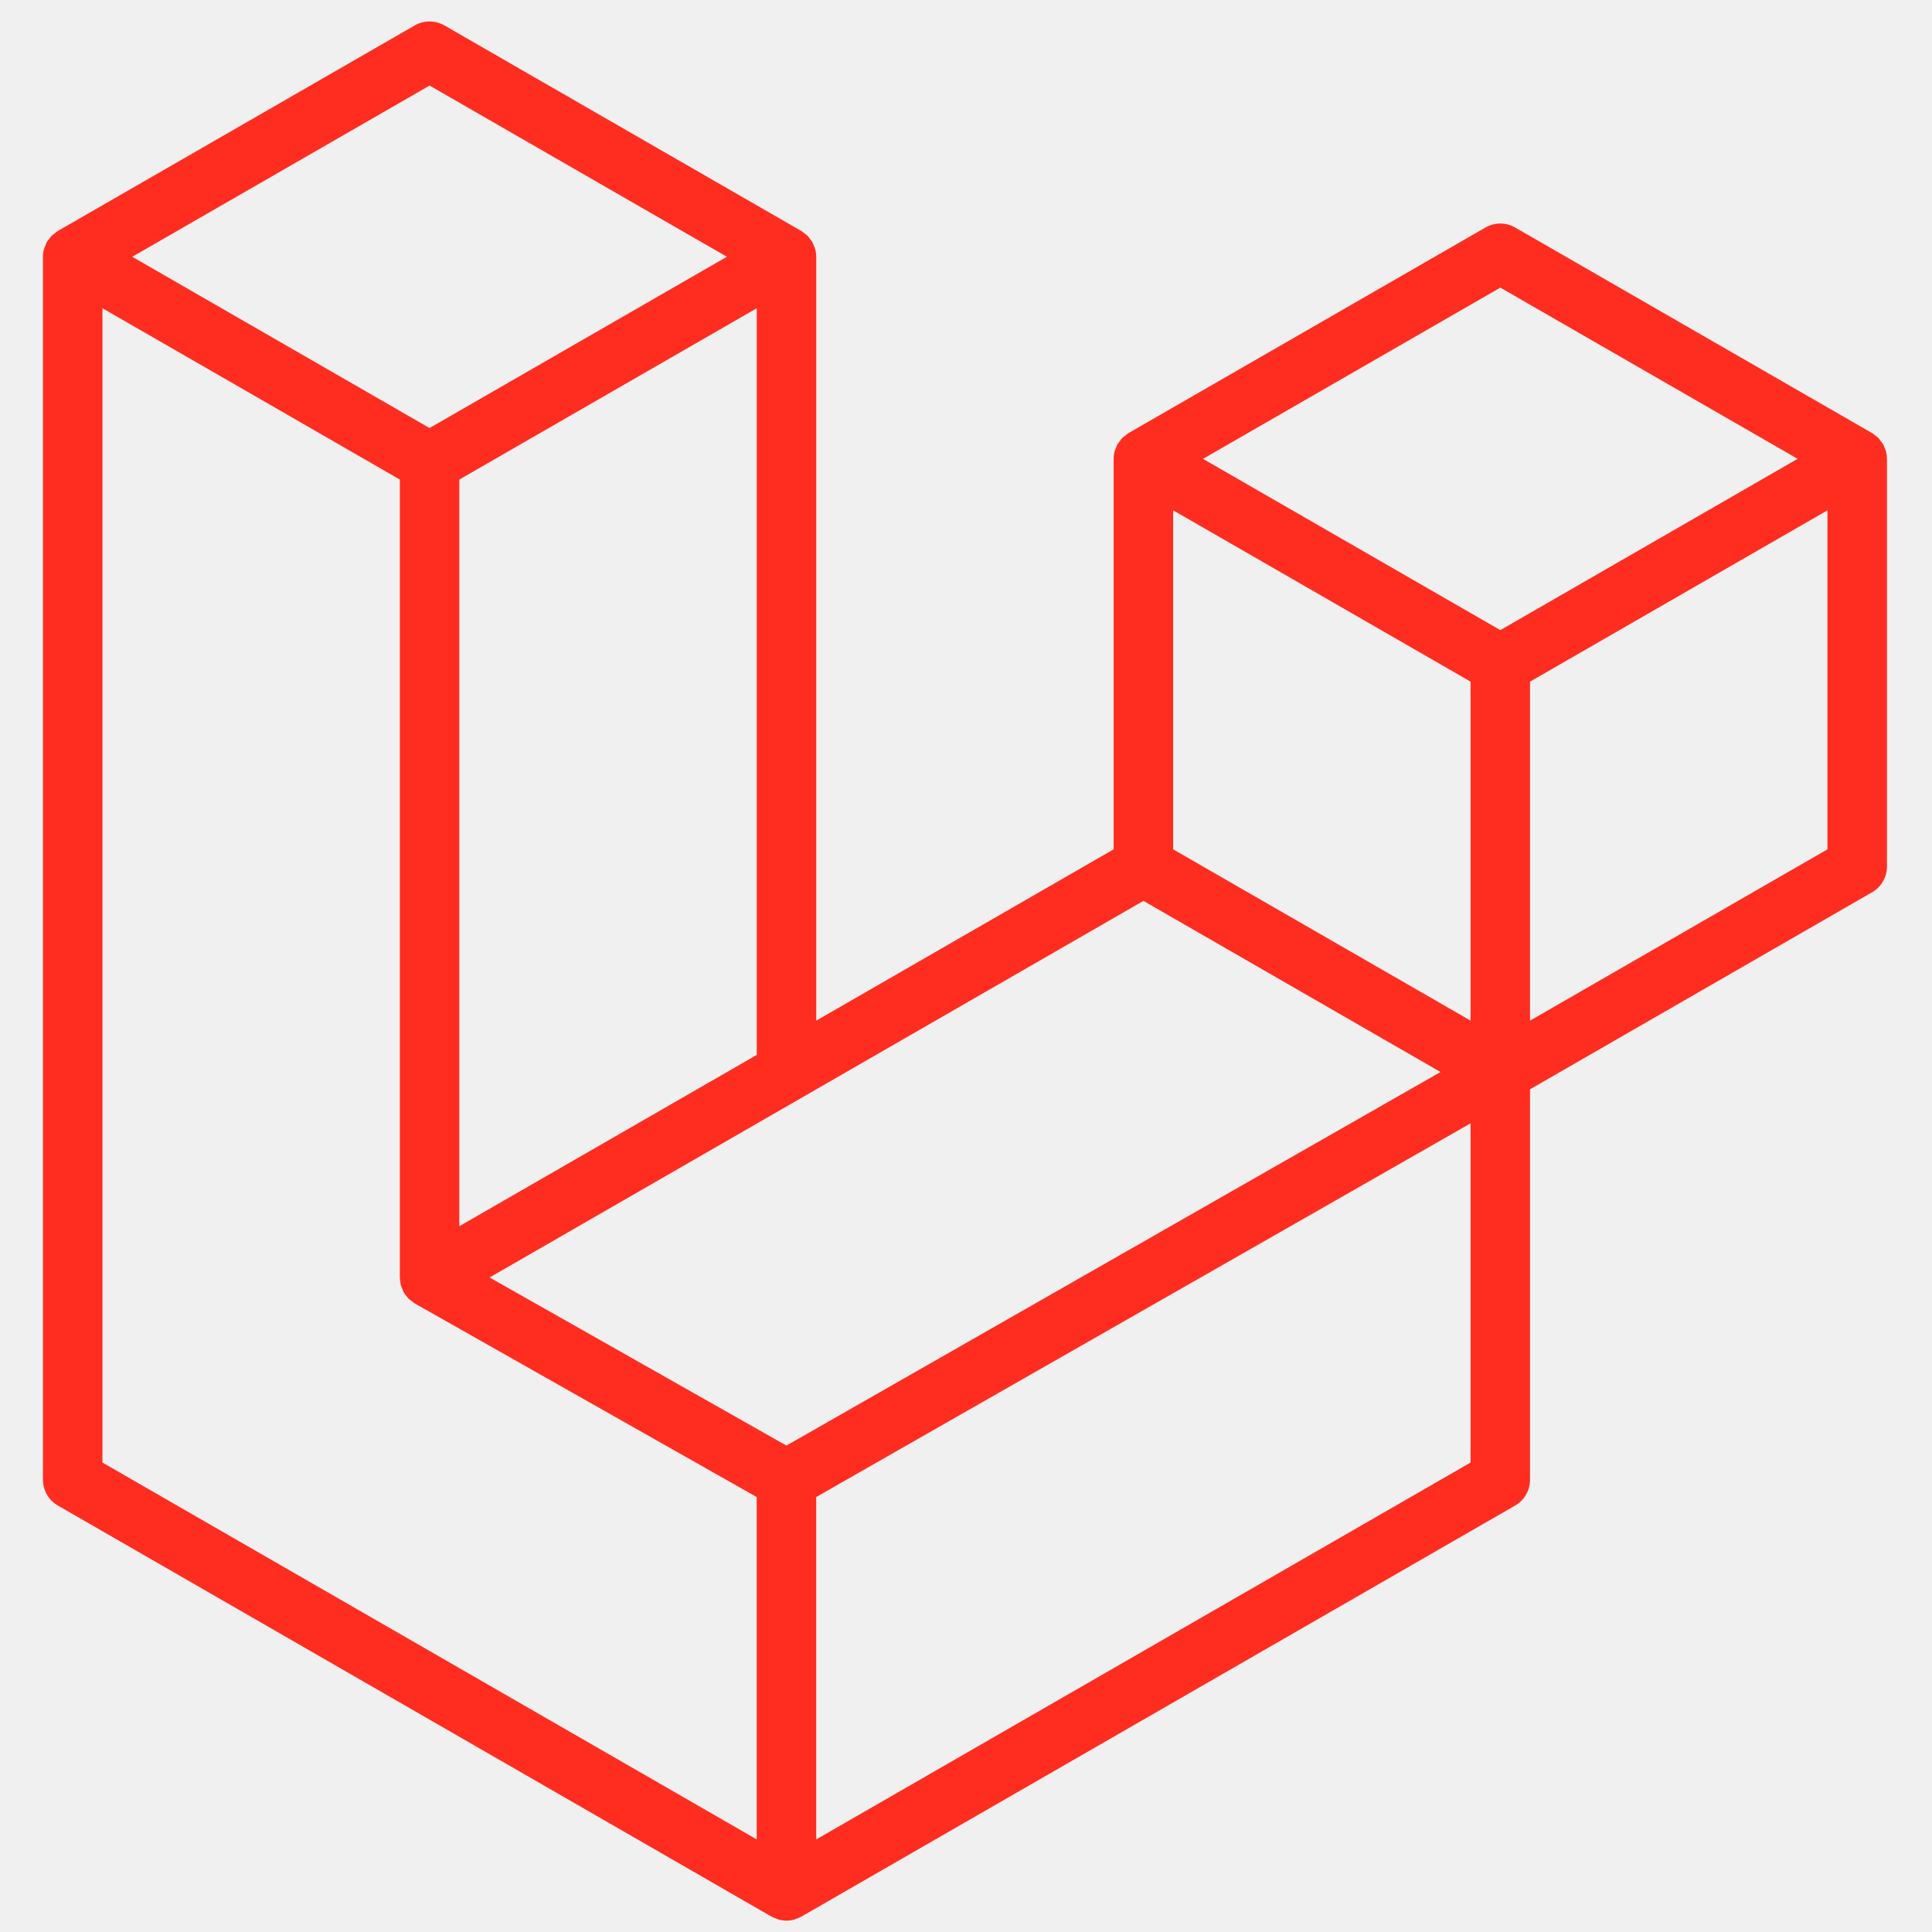
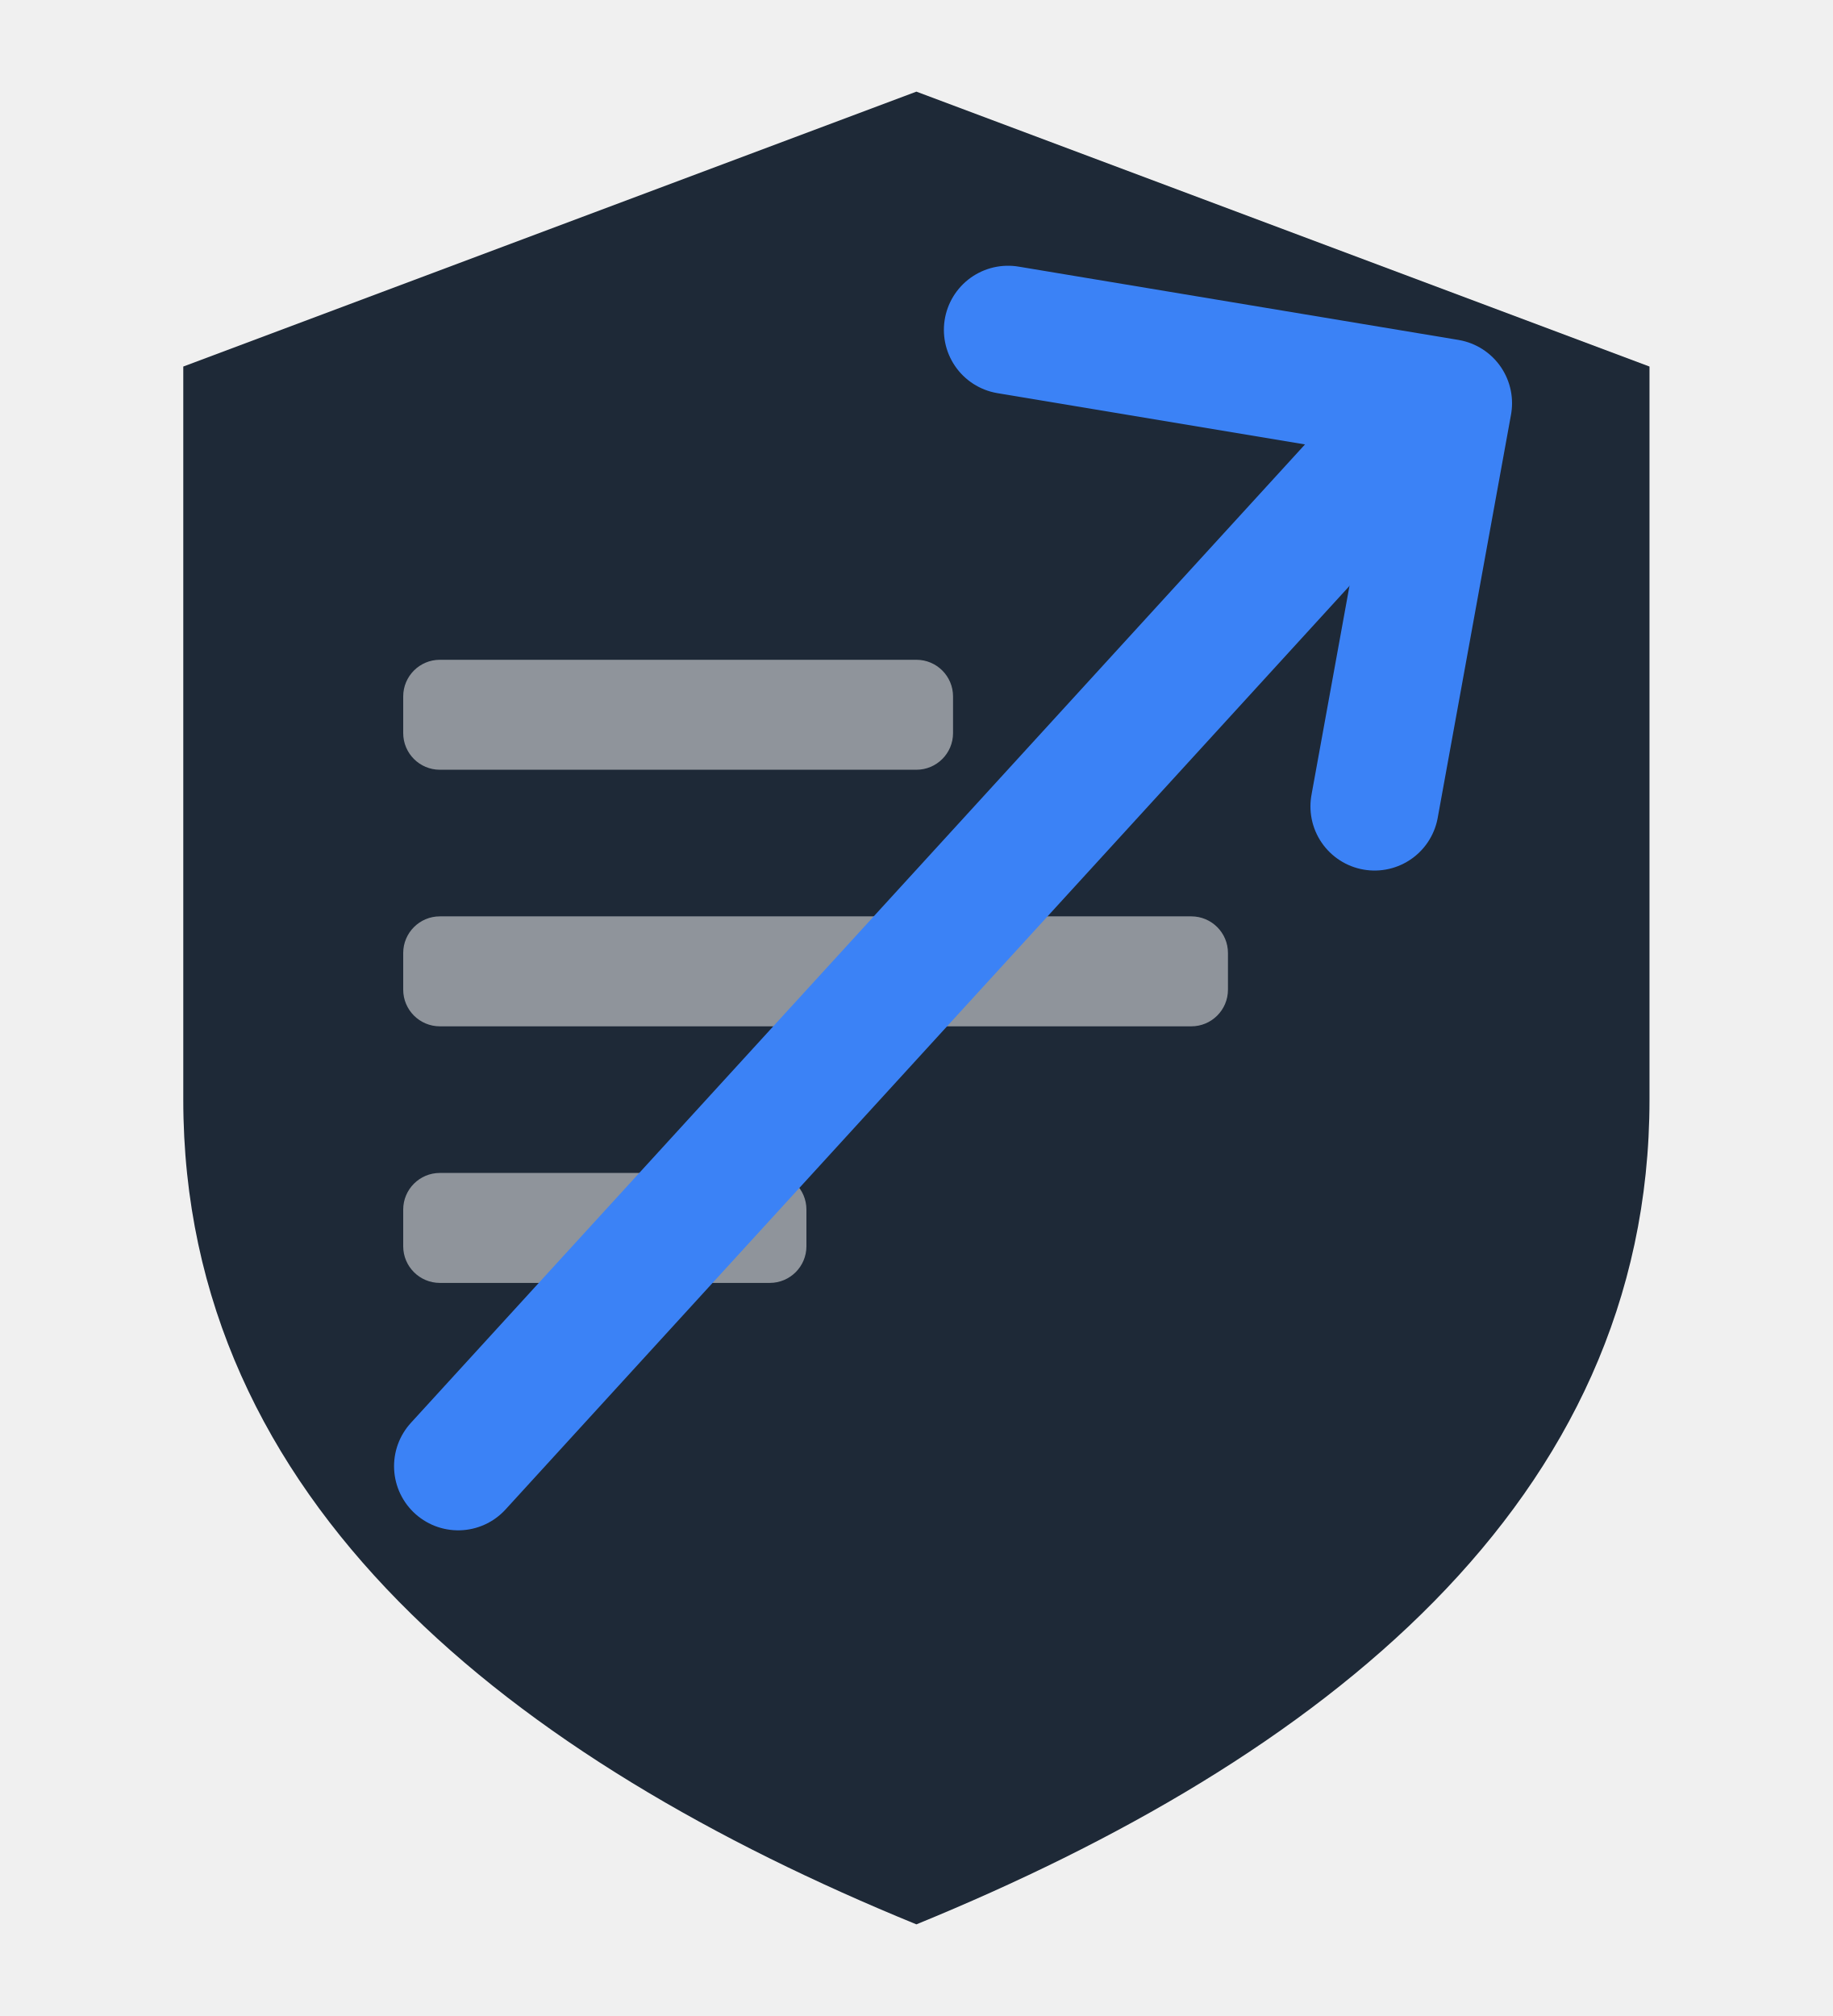
- <svg xmlns="http://www.w3.org/2000/svg" width="166" height="166" viewBox="0 0 166 166" fill="none">
-   <path fill-rule="evenodd" clip-rule="evenodd" d="M162.041 38.759C162.099 38.977 162.129 39.201 162.13 39.426V74.452C162.13 74.902 162.011 75.344 161.786 75.733C161.561 76.122 161.237 76.444 160.847 76.668L131.462 93.594V127.141C131.462 128.054 130.977 128.897 130.186 129.357L68.847 164.683C68.707 164.763 68.554 164.814 68.401 164.868C68.343 164.887 68.289 164.922 68.228 164.938C67.8 165.051 67.349 165.051 66.92 164.938C66.85 164.919 66.786 164.881 66.719 164.855C66.579 164.804 66.432 164.76 66.298 164.683L4.972 129.357C4.583 129.133 4.259 128.81 4.034 128.421C3.808 128.032 3.69 127.591 3.689 127.141L3.689 22.063C3.689 21.834 3.721 21.61 3.779 21.393C3.798 21.32 3.843 21.253 3.868 21.179C3.916 21.045 3.961 20.908 4.031 20.783C4.079 20.7 4.149 20.633 4.206 20.557C4.28 20.454 4.347 20.349 4.433 20.26C4.506 20.186 4.602 20.132 4.685 20.068C4.778 19.992 4.861 19.909 4.966 19.848L35.633 2.185C36.022 1.961 36.462 1.844 36.91 1.844C37.358 1.844 37.798 1.961 38.186 2.185L68.851 19.848H68.857C68.959 19.912 69.045 19.992 69.138 20.065C69.221 20.129 69.313 20.186 69.387 20.257C69.476 20.349 69.54 20.454 69.616 20.557C69.671 20.633 69.744 20.7 69.789 20.783C69.862 20.911 69.904 21.045 69.955 21.179C69.98 21.253 70.025 21.32 70.044 21.396C70.103 21.614 70.133 21.838 70.133 22.063V87.694L95.686 72.974V39.423C95.686 39.2 95.718 38.973 95.775 38.759C95.798 38.683 95.839 38.615 95.865 38.542C95.916 38.408 95.96 38.271 96.031 38.146C96.079 38.063 96.149 37.996 96.203 37.92C96.279 37.818 96.343 37.712 96.433 37.623C96.506 37.549 96.599 37.495 96.681 37.431C96.777 37.355 96.86 37.272 96.962 37.211L127.633 19.548C128.021 19.324 128.461 19.206 128.91 19.206C129.358 19.206 129.798 19.324 130.186 19.548L160.85 37.211C160.959 37.275 161.042 37.355 161.137 37.428C161.217 37.492 161.31 37.549 161.383 37.62C161.473 37.712 161.536 37.818 161.613 37.92C161.67 37.996 161.741 38.063 161.785 38.146C161.859 38.271 161.9 38.408 161.951 38.542C161.98 38.615 162.021 38.683 162.041 38.759ZM157.018 72.974V43.848L146.287 50.028L131.462 58.568V87.694L157.021 72.974H157.018ZM126.354 125.663V96.518L111.771 104.85L70.13 128.626V158.046L126.354 125.663ZM8.801 26.485V125.663L65.018 158.043V128.629L35.649 112L35.64 111.994L35.627 111.988C35.528 111.93 35.445 111.847 35.353 111.777C35.273 111.713 35.18 111.662 35.11 111.592L35.104 111.582C35.021 111.502 34.963 111.403 34.893 111.314C34.829 111.228 34.753 111.154 34.702 111.065L34.699 111.055C34.641 110.96 34.606 110.845 34.565 110.736C34.523 110.64 34.469 110.551 34.443 110.449C34.411 110.328 34.405 110.197 34.392 110.072C34.379 109.976 34.354 109.881 34.354 109.785V109.778V41.205L19.532 32.662L8.801 26.485ZM36.913 7.35L11.364 22.063L36.907 36.777L62.453 22.06L36.907 7.35H36.913ZM50.2 99.174L65.022 90.637V26.485L54.291 32.665L39.466 41.205V105.357L50.2 99.174ZM128.91 24.713L103.363 39.426L128.91 54.14L154.453 39.423L128.91 24.713ZM126.354 58.568L111.529 50.028L100.798 43.848V72.974L115.619 81.511L126.354 87.694V58.568ZM67.571 124.205L105.042 102.803L123.772 92.109L98.245 77.405L68.854 94.334L42.066 109.762L67.571 124.205Z" fill="#FF2D20" />
+ <svg xmlns="http://www.w3.org/2000/svg" viewBox="0 0 100 110">
+   <path fill="#1e2937" d="M50 5 L90 20 L90 60 C90 82 72 96 50 105 C28 96 10 82 10 60 L10 20 Z" />
+   <rect x="22" y="36" width="30" height="6" fill="white" opacity="0.5" rx="2" />
+   <rect x="22" y="50" width="45" height="6" fill="white" opacity="0.5" rx="2" />
+   <rect x="22" y="64" width="22" height="6" fill="white" opacity="0.5" rx="2" />
+   <line x1="25" y1="80" x2="78" y2="22" stroke="#3B82F6" stroke-width="7" stroke-linecap="round" />
+   <polyline points="55,18 79,22 75,44" fill="none" stroke="#3B82F6" stroke-width="7" stroke-linecap="round" stroke-linejoin="round" />
</svg>
